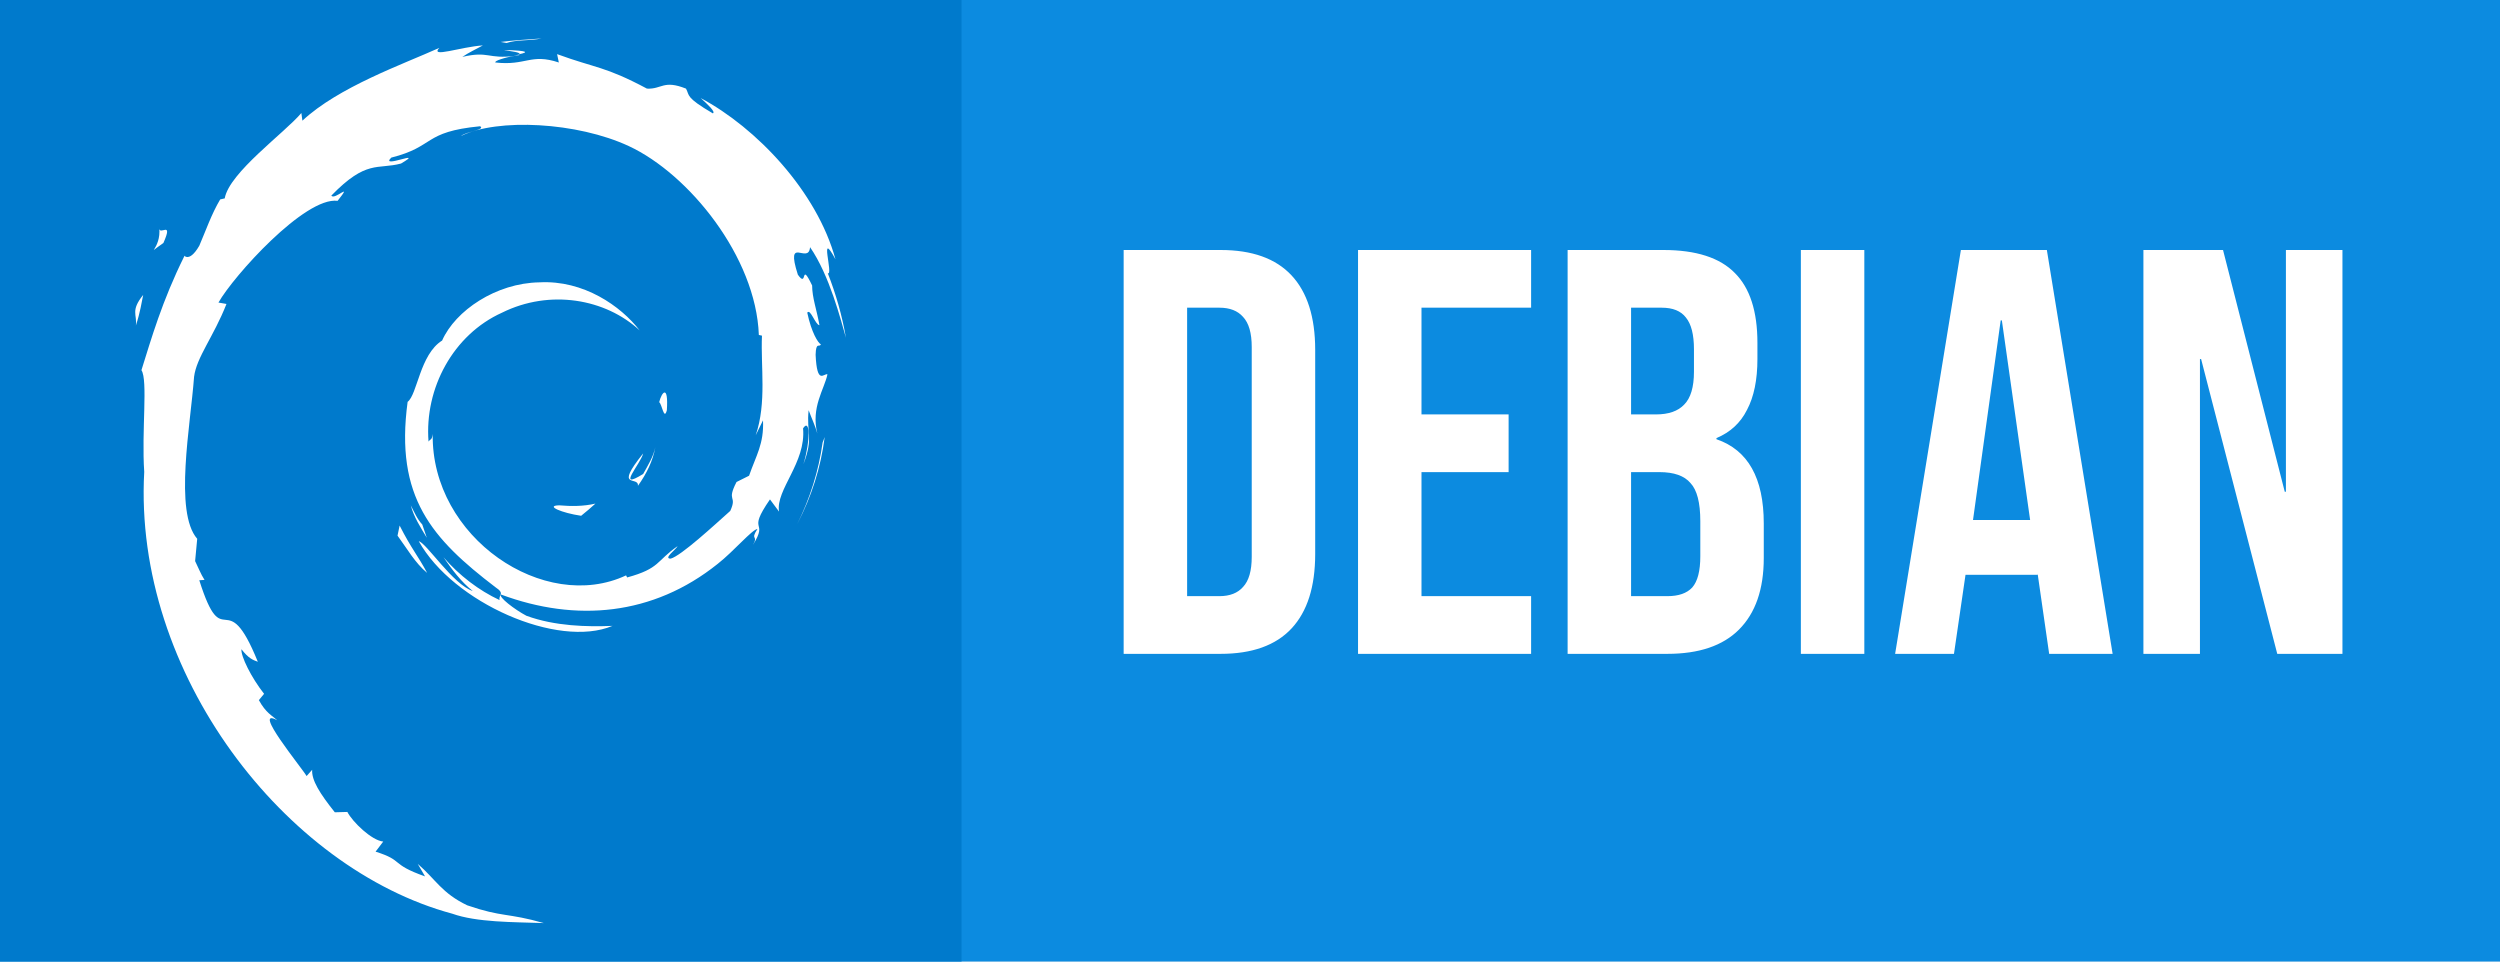
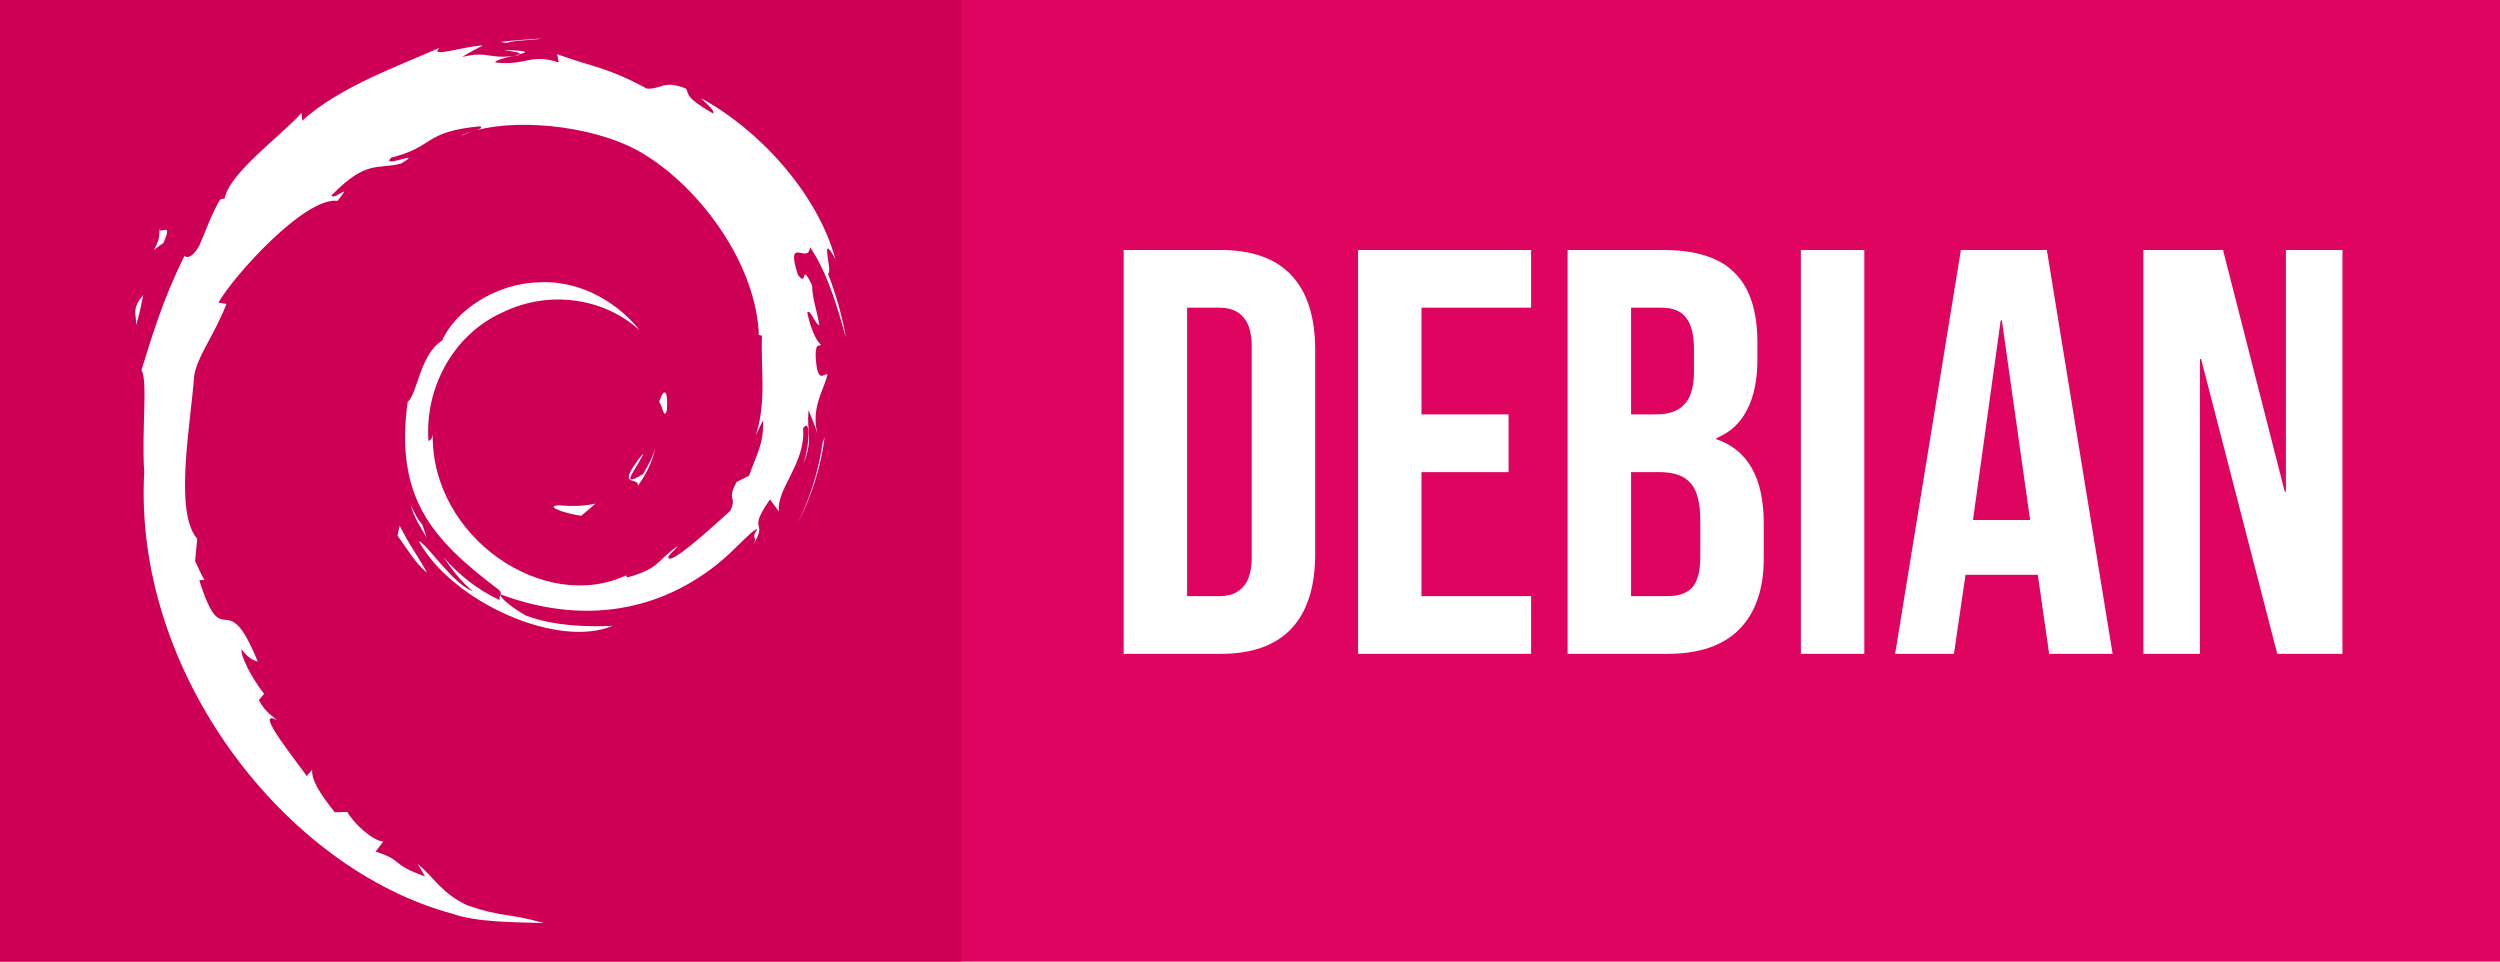
<svg xmlns="http://www.w3.org/2000/svg" width="650" height="250" viewBox="0 0 650 250" fill="none">
-   <rect width="650" height="250" fill="#0C8BE0" />
-   <rect width="250" height="250" fill="#007ACC" />
+   <rect width="650" height="250" fill="#DE045F" />
+   <rect width="250" height="250" fill="#CE0056" />
  <path d="M292.15 65H317.35C325.55 65 331.7 67.2 335.8 71.6C339.9 76 341.95 82.45 341.95 90.95V144.05C341.95 152.55 339.9 159 335.8 163.4C331.7 167.8 325.55 170 317.35 170H292.15V65ZM317.05 155C319.75 155 321.8 154.2 323.2 152.6C324.7 151 325.45 148.4 325.45 144.8V90.2C325.45 86.6 324.7 84 323.2 82.4C321.8 80.8 319.75 80 317.05 80H308.65V155H317.05ZM353.088 65H398.088V80H369.588V107.75H392.238V122.75H369.588V155H398.088V170H353.088V65ZM407.58 65H432.48C440.98 65 447.18 67 451.08 71C454.98 74.9 456.93 80.95 456.93 89.15V93.35C456.93 98.75 456.03 103.15 454.23 106.55C452.53 109.95 449.88 112.4 446.28 113.9V114.2C454.48 117 458.58 124.3 458.58 136.1V145.1C458.58 153.2 456.43 159.4 452.13 163.7C447.93 167.9 441.73 170 433.53 170H407.58V65ZM430.53 107.75C433.83 107.75 436.28 106.9 437.88 105.2C439.58 103.5 440.43 100.65 440.43 96.65V90.8C440.43 87 439.73 84.25 438.33 82.55C437.03 80.85 434.93 80 432.03 80H424.08V107.75H430.53ZM433.53 155C436.43 155 438.58 154.25 439.98 152.75C441.38 151.15 442.08 148.45 442.08 144.65V135.5C442.08 130.7 441.23 127.4 439.53 125.6C437.93 123.7 435.23 122.75 431.43 122.75H424.08V155H433.53ZM468.224 65H484.724V170H468.224V65ZM509.832 65H532.182L549.282 170H532.782L529.782 149.15V149.45H511.032L508.032 170H492.732L509.832 65ZM527.832 135.2L520.482 83.3H520.182L512.982 135.2H527.832ZM557.287 65H577.987L594.037 127.85H594.337V65H609.037V170H592.087L572.287 93.35H571.987V170H557.287V65Z" fill="white" />
  <g clip-path="url(#clip0_8_602)">
-     <path d="M145.389 131.386C141.585 131.477 146.114 133.379 151.097 134.104C152.457 133.017 153.724 131.93 154.811 130.934C151.731 131.658 148.562 131.658 145.39 131.387M165.862 126.314C168.127 123.143 169.757 119.791 170.391 116.258C169.847 118.795 168.489 120.969 167.221 123.233C160.064 127.672 166.586 120.606 167.221 117.889C159.521 127.491 166.133 123.596 165.86 126.313M173.381 106.656C173.834 99.771 172.02 101.945 171.388 104.573C172.112 105.026 172.656 109.464 173.381 106.656ZM130.984 12.989C132.977 13.354 135.423 13.623 135.06 14.077C137.234 13.624 137.778 13.171 130.984 12.989ZM135.06 14.167L133.611 14.439L134.972 14.348L135.062 14.167M198.383 109.283C198.654 115.444 196.571 118.433 194.759 123.687L191.498 125.317C188.78 130.571 191.77 128.669 189.867 132.836C185.701 136.55 177.095 144.522 174.377 145.246C172.384 145.246 175.738 142.891 176.189 141.985C170.572 145.88 171.66 147.783 163.054 150.138L162.782 149.594C141.585 159.561 112.054 139.811 112.506 112.816C112.325 114.537 111.872 114.084 111.419 114.809C110.332 100.949 117.851 86.999 130.533 81.292C142.943 75.132 157.437 77.668 166.315 85.912C161.423 79.571 151.73 72.777 140.226 73.411C128.993 73.592 118.394 80.748 114.952 88.539C109.155 92.162 108.52 102.58 105.982 104.482C102.63 129.303 112.323 140.083 128.81 152.674C131.437 154.396 129.534 154.667 129.897 156.026C124.462 153.49 119.389 149.594 115.313 144.884C117.487 148.054 119.842 151.225 122.922 153.671C117.758 151.95 110.874 141.17 108.881 140.717C117.758 156.66 145.025 168.708 159.247 162.729C152.634 163.001 144.3 162.82 136.872 160.102C133.792 158.472 129.534 155.211 130.259 154.577C149.735 161.822 169.755 160.102 186.604 146.603C190.861 143.252 195.574 137.633 196.931 137.545C194.938 140.625 197.295 138.994 195.753 141.711C200.011 134.827 193.942 138.904 200.192 129.845L202.548 133.015C201.642 127.308 209.613 120.333 208.796 111.365C210.608 108.647 210.789 114.354 208.887 120.695C211.604 113.629 209.611 112.542 210.247 106.654C210.972 108.647 211.969 110.731 212.512 112.724C210.791 105.93 214.324 101.219 215.139 97.324C214.233 96.96 212.421 100.313 212.059 92.251C212.15 88.718 213.056 90.439 213.42 89.533C212.695 89.169 210.974 86.453 209.887 81.291C210.702 80.114 211.97 84.462 213.058 84.553C212.333 80.476 211.155 77.396 211.155 74.226C207.985 67.613 210.068 75.132 207.441 71.418C204.09 60.91 210.249 68.972 210.612 64.261C215.685 71.599 218.585 83.103 219.942 87.814C218.945 82.016 217.315 76.4 215.231 71.055C216.772 71.689 212.786 59.188 217.224 67.432C212.419 49.767 196.659 33.192 182.165 25.49C183.977 27.121 186.151 29.114 185.336 29.476C178.091 25.219 179.357 24.856 178.361 23.044C172.473 20.689 172.112 23.225 168.215 23.044C157.164 17.156 154.989 17.79 144.844 14.074L145.297 16.248C137.959 13.803 136.781 17.154 128.81 16.248C128.357 15.884 131.346 14.888 133.883 14.527C126.817 15.433 127.089 13.166 120.204 14.799C121.925 13.621 123.737 12.806 125.549 11.81C119.751 12.174 111.689 15.161 114.225 12.444C104.804 16.701 88.044 22.589 78.625 31.376L78.353 29.384C74.007 34.549 59.603 44.876 58.426 51.58L57.248 51.851C54.984 55.656 53.534 59.913 51.813 63.899C48.914 68.882 47.556 65.802 47.918 66.617C42.12 78.303 39.312 88.177 36.776 96.239C38.497 98.866 36.776 112.09 37.5 122.691C34.601 175.05 74.188 225.869 117.579 237.556C123.92 239.821 133.341 239.731 141.403 240.002C131.891 237.284 130.714 238.553 121.474 235.382C114.861 232.212 113.321 228.679 108.611 224.602L110.513 227.864C101.273 224.602 105.168 223.787 97.65 221.432L99.642 218.805C96.653 218.533 91.669 213.732 90.312 211.105L87.051 211.196C83.156 206.304 80.982 202.862 81.163 200.144L79.714 201.775C78.536 199.691 65.22 183.567 72.104 187.281C70.836 186.103 69.115 185.379 67.303 182.027L68.664 180.396C65.312 176.139 62.595 170.613 62.776 168.801C64.588 171.156 65.765 171.609 67.034 172.062C58.609 151.228 58.156 170.885 51.815 150.865L53.176 150.774C52.179 149.234 51.545 147.513 50.73 145.883L51.274 140.085C45.205 133.11 49.553 110.463 50.459 97.962C51.093 92.889 55.531 87.545 58.883 79.029L56.8 78.665C60.695 71.781 79.263 51.127 87.78 52.214C91.947 46.96 86.965 52.214 86.15 50.853C95.299 41.432 98.107 44.15 104.267 42.519C110.88 38.624 98.56 44.059 101.731 40.979C113.235 38.08 109.883 34.276 124.83 32.826C126.37 33.732 121.207 34.187 119.848 35.363C129.355 30.654 150.1 31.741 163.507 37.991C179.088 45.236 196.569 66.798 197.298 87.09L198.113 87.271C197.749 95.333 199.381 104.663 196.482 113.178L198.383 109.283ZM103.901 136.641L103.357 139.268C105.894 142.71 107.886 146.333 111.057 148.96C108.702 144.521 106.98 142.712 103.9 136.64M109.789 136.369C108.428 134.919 107.705 133.108 106.799 131.387C107.615 134.467 109.336 137.094 110.966 139.811L109.789 136.369M214.416 113.631L213.873 115.081C212.876 122.326 210.612 129.575 207.26 136.278C210.974 129.212 213.42 121.512 214.416 113.631ZM131.711 11.178C134.247 10.272 138.052 10.634 140.77 10C137.237 10.272 133.704 10.453 130.171 10.906L131.711 11.178ZM41.398 59.19C42.032 64.716 37.231 66.799 42.485 63.176C45.203 57.016 41.307 61.546 41.398 59.19ZM35.328 84.644C36.506 81.02 36.778 78.756 37.231 76.67C33.879 80.837 35.691 81.743 35.328 84.644ZM439.243 194.599C438.438 194.618 439.397 195.02 440.451 195.174L441.237 194.503C440.585 194.656 439.914 194.656 439.243 194.599ZM443.575 193.525C444.054 192.854 444.399 192.145 444.533 191.398C444.418 191.934 444.131 192.394 443.862 192.874C442.348 193.813 443.728 192.318 443.862 191.743C442.233 193.774 443.632 192.95 443.575 193.525ZM445.166 189.366C445.262 187.909 444.878 188.369 444.744 188.925C444.897 189.021 445.012 189.96 445.166 189.366ZM436.196 169.548C436.617 169.624 437.135 169.682 437.058 169.778C437.518 169.682 437.633 169.586 436.196 169.548Z" fill="white" />
+     <path d="M145.389 131.386C141.585 131.477 146.114 133.379 151.097 134.104C152.457 133.017 153.724 131.93 154.811 130.934C151.731 131.658 148.562 131.658 145.39 131.387M165.862 126.314C168.127 123.143 169.757 119.791 170.391 116.258C169.847 118.795 168.489 120.969 167.221 123.233C160.064 127.672 166.586 120.606 167.221 117.889C159.521 127.491 166.133 123.596 165.86 126.313M173.381 106.656C173.834 99.771 172.02 101.945 171.388 104.573C172.112 105.026 172.656 109.464 173.381 106.656ZM130.984 12.989C132.977 13.354 135.423 13.623 135.06 14.077C137.234 13.624 137.778 13.171 130.984 12.989ZM135.06 14.167L133.611 14.439L134.972 14.348L135.062 14.167M198.383 109.283C198.654 115.444 196.571 118.433 194.759 123.687L191.498 125.317C188.78 130.571 191.77 128.669 189.867 132.836C185.701 136.55 177.095 144.522 174.377 145.246C172.384 145.246 175.738 142.891 176.189 141.985C170.572 145.88 171.66 147.783 163.054 150.138L162.782 149.594C141.585 159.561 112.054 139.811 112.506 112.816C112.325 114.537 111.872 114.084 111.419 114.809C110.332 100.949 117.851 86.999 130.533 81.292C142.943 75.132 157.437 77.668 166.315 85.912C161.423 79.571 151.73 72.777 140.226 73.411C128.993 73.592 118.394 80.748 114.952 88.539C109.155 92.162 108.52 102.58 105.982 104.482C102.63 129.303 112.323 140.083 128.81 152.674C131.437 154.396 129.534 154.667 129.897 156.026C124.462 153.49 119.389 149.594 115.313 144.884C117.487 148.054 119.842 151.225 122.922 153.671C117.758 151.95 110.874 141.17 108.881 140.717C117.758 156.66 145.025 168.708 159.247 162.729C152.634 163.001 144.3 162.82 136.872 160.102C133.792 158.472 129.534 155.211 130.259 154.577C149.735 161.822 169.755 160.102 186.604 146.603C190.861 143.252 195.574 137.633 196.931 137.545C194.938 140.625 197.295 138.994 195.753 141.711C200.011 134.827 193.942 138.904 200.192 129.845L202.548 133.015C201.642 127.308 209.613 120.333 208.796 111.365C210.608 108.647 210.789 114.354 208.887 120.695C211.604 113.629 209.611 112.542 210.247 106.654C210.972 108.647 211.969 110.731 212.512 112.724C210.791 105.93 214.324 101.219 215.139 97.324C214.233 96.96 212.421 100.313 212.059 92.251C212.15 88.718 213.056 90.439 213.42 89.533C212.695 89.169 210.974 86.453 209.887 81.291C210.702 80.114 211.97 84.462 213.058 84.553C212.333 80.476 211.155 77.396 211.155 74.226C207.985 67.613 210.068 75.131 207.441 71.418C204.09 60.91 210.249 68.972 210.612 64.261C215.685 71.599 218.585 83.103 219.942 87.814C218.945 82.016 217.315 76.4 215.231 71.055C216.772 71.689 212.786 59.188 217.224 67.432C212.419 49.767 196.659 33.192 182.165 25.49C183.977 27.121 186.151 29.114 185.336 29.476C178.091 25.219 179.357 24.856 178.361 23.044C172.473 20.689 172.112 23.225 168.215 23.044C157.164 17.156 154.989 17.79 144.844 14.074L145.297 16.248C137.959 13.803 136.781 17.154 128.81 16.248C128.357 15.884 131.346 14.887 133.883 14.527C126.817 15.433 127.089 13.166 120.204 14.799C121.925 13.621 123.737 12.806 125.549 11.81C119.751 12.174 111.689 15.161 114.225 12.444C104.804 16.701 88.044 22.589 78.625 31.376L78.353 29.384C74.007 34.549 59.603 44.876 58.426 51.58L57.248 51.851C54.984 55.656 53.534 59.913 51.813 63.899C48.914 68.882 47.556 65.802 47.918 66.617C42.12 78.303 39.312 88.177 36.776 96.239C38.497 98.866 36.776 112.09 37.5 122.691C34.601 175.05 74.188 225.869 117.579 237.556C123.92 239.821 133.341 239.731 141.403 240.002C131.891 237.284 130.714 238.553 121.474 235.382C114.861 232.212 113.321 228.679 108.611 224.602L110.513 227.864C101.273 224.602 105.168 223.787 97.65 221.432L99.642 218.805C96.653 218.533 91.669 213.732 90.312 211.105L87.051 211.196C83.156 206.304 80.982 202.862 81.163 200.144L79.714 201.775C78.536 199.691 65.22 183.567 72.104 187.281C70.836 186.103 69.115 185.379 67.303 182.027L68.664 180.396C65.312 176.139 62.595 170.613 62.776 168.801C64.588 171.156 65.765 171.609 67.034 172.062C58.609 151.228 58.156 170.885 51.815 150.865L53.176 150.774C52.179 149.234 51.545 147.513 50.73 145.883L51.274 140.085C45.205 133.11 49.553 110.463 50.459 97.962C51.093 92.889 55.531 87.545 58.883 79.029L56.8 78.665C60.695 71.781 79.263 51.127 87.78 52.214C91.947 46.96 86.965 52.214 86.15 50.853C95.299 41.432 98.107 44.15 104.267 42.519C110.88 38.624 98.56 44.059 101.73 40.979C113.235 38.08 109.883 34.276 124.83 32.826C126.37 33.732 121.207 34.187 119.848 35.363C129.355 30.654 150.1 31.741 163.507 37.991C179.088 45.236 196.569 66.798 197.298 87.09L198.113 87.271C197.749 95.333 199.381 104.663 196.482 113.178L198.383 109.283ZM103.901 136.641L103.357 139.268C105.894 142.71 107.886 146.333 111.057 148.96C108.702 144.521 106.98 142.712 103.9 136.64M109.789 136.369C108.428 134.919 107.705 133.108 106.799 131.387C107.615 134.467 109.336 137.094 110.966 139.811L109.789 136.369M214.416 113.631L213.873 115.081C212.876 122.326 210.612 129.575 207.26 136.278C210.974 129.212 213.42 121.512 214.416 113.631ZM131.711 11.178C134.247 10.272 138.052 10.634 140.77 10C137.237 10.272 133.704 10.453 130.171 10.906L131.711 11.178ZM41.398 59.19C42.032 64.716 37.231 66.799 42.485 63.176C45.203 57.016 41.307 61.546 41.398 59.19ZM35.328 84.644C36.506 81.02 36.778 78.756 37.231 76.67C33.879 80.837 35.691 81.743 35.328 84.644ZM439.243 194.599C438.438 194.618 439.397 195.02 440.451 195.174L441.237 194.503C440.585 194.656 439.914 194.656 439.243 194.599ZM443.575 193.525C444.054 192.854 444.399 192.145 444.533 191.398C444.418 191.934 444.131 192.394 443.862 192.874C442.348 193.813 443.728 192.318 443.862 191.743C442.233 193.774 443.632 192.95 443.575 193.525ZM445.166 189.366C445.262 187.909 444.878 188.369 444.744 188.925C444.897 189.021 445.012 189.96 445.166 189.366ZM436.196 169.548C436.617 169.624 437.135 169.682 437.058 169.778C437.518 169.682 437.633 169.586 436.196 169.548Z" fill="white" />
  </g>
  <defs>
    <clipPath id="clip0_8_602">
      <rect width="230" height="230" fill="white" transform="translate(10 10)" />
    </clipPath>
  </defs>
</svg>
